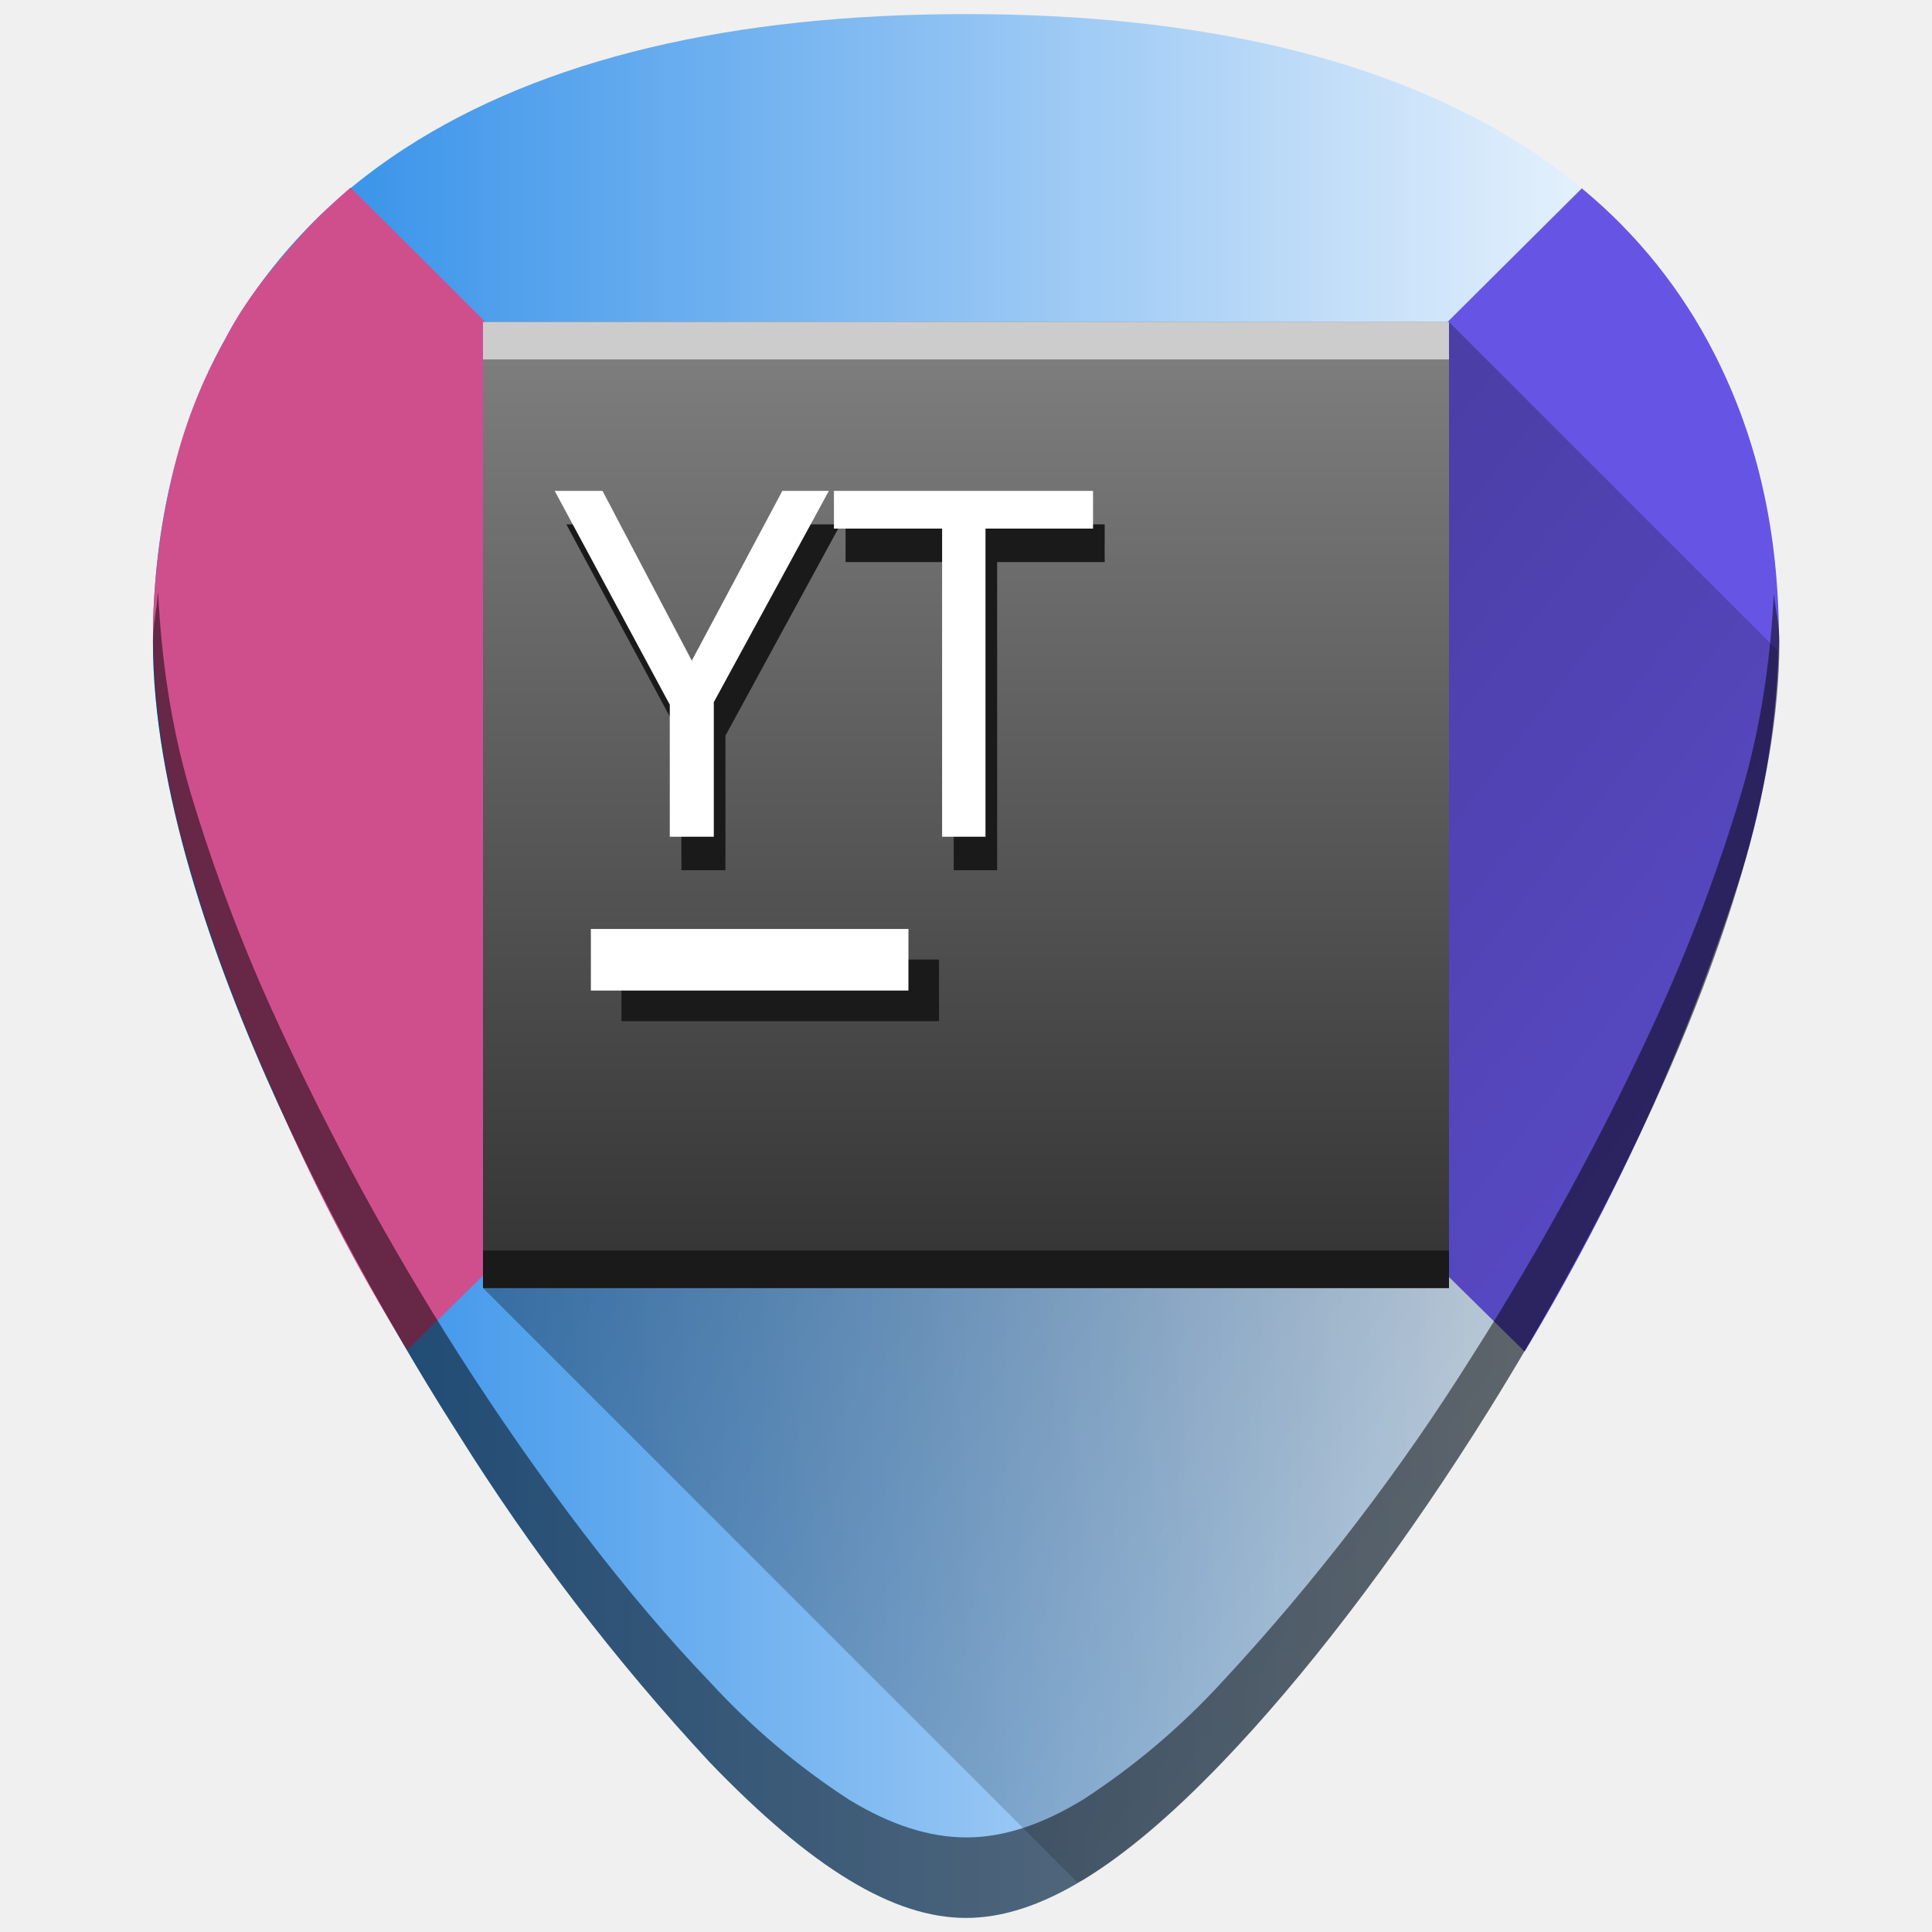
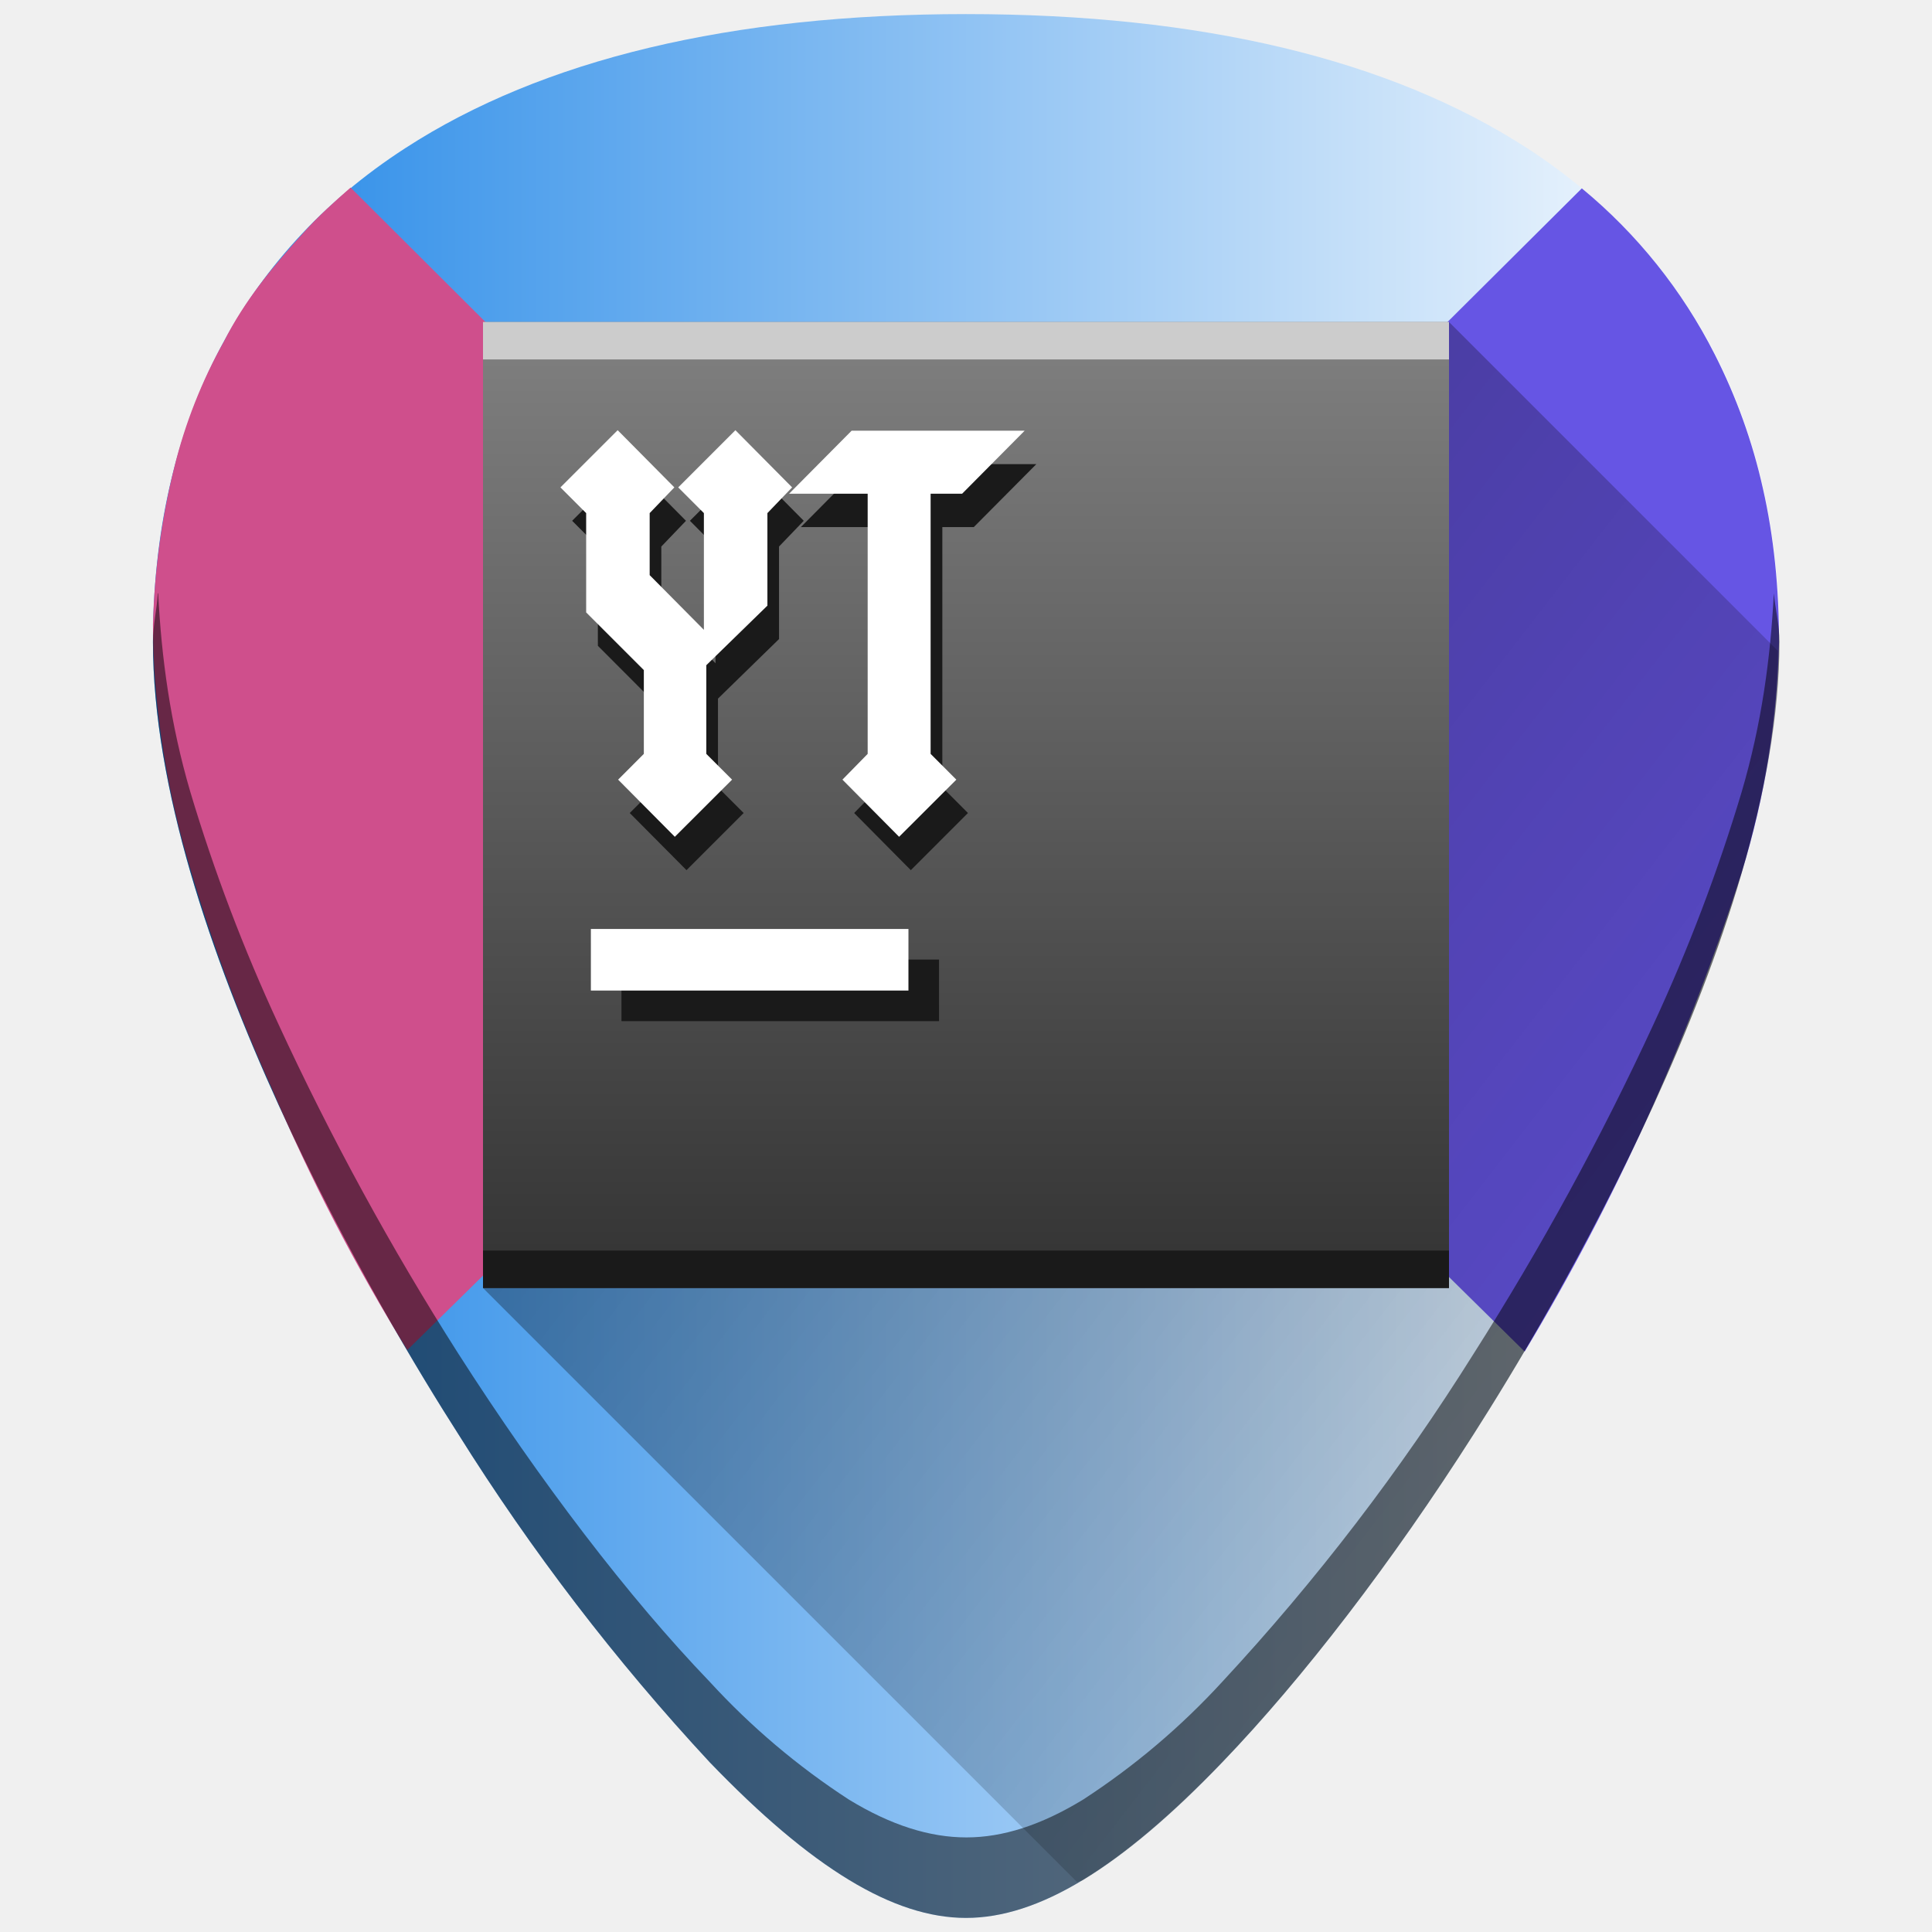
<svg xmlns="http://www.w3.org/2000/svg" xmlns:xlink="http://www.w3.org/1999/xlink" width="48" height="48" version="1">
  <defs>
    <linearGradient id="c">
      <stop offset="0" stop-color="#2086e7" />
      <stop offset="1" stop-color="#fff" />
    </linearGradient>
    <linearGradient xlink:href="#a" id="e" gradientUnits="userSpaceOnUse" x1="2.76" y1="4.02" x2="53.62" y2="43.36" />
    <linearGradient id="a">
      <stop offset="0" stop-color="#040000" />
      <stop offset="1" stop-opacity="0" />
    </linearGradient>
    <linearGradient xlink:href="#b" id="f" x1="12" y1="8" x2="12" y2="32" gradientUnits="userSpaceOnUse" gradientTransform="matrix(1 0 0 -1 0 40)" />
    <linearGradient id="b">
      <stop offset="0" stop-color="#333" />
      <stop offset="1" stop-color="gray" />
    </linearGradient>
    <linearGradient xlink:href="#c" id="d" x1="3.8" y1="24" x2="44.21" y2="24" gradientUnits="userSpaceOnUse" />
  </defs>
  <path d="M24 .35c-5.83 0-10.52 1.12-13.93 3.33-4.1 2.65-6.27 6.9-6.27 12.27 0 7.23 5.8 16.89 7.58 19.67a54.47 54.47 0 0 0 6.25 8.16c2.54 2.64 4.57 3.87 6.37 3.87 1.8 0 3.83-1.23 6.37-3.87 2-2.08 4.22-4.97 6.25-8.16 1.78-2.78 7.59-12.44 7.59-19.67 0-5.37-2.17-9.61-6.27-12.27C34.52 1.47 29.84.35 24 .35z" fill="url(#d)" />
  <path d="M8.71 4.66c-.4.35-.8.71-1.15 1.1-.78.86-1.48 1.7-2 2.73a12.5 12.5 0 0 0-1.23 3.12 18.2 18.2 0 0 0-.53 3.9c0 1.8.28 3.84.85 5.8a42 42 0 0 0 2.1 5.72 47.66 47.66 0 0 0 3.37 6.51L24 19.9z" fill="#cf4f8c" />
  <path d="M37.88 33.58a56.18 56.18 0 0 0 5.39-11.9 21 21 0 0 0 .93-5.73c0-1.34-.13-2.62-.4-3.81a14.09 14.09 0 0 0-1.2-3.34 12.9 12.9 0 0 0-3.3-4.12L24 19.9z" fill="#6655e4" />
  <path d="M3.92 14.74c-.02.4-.12.78-.12 1.2 0 7.24 5.8 16.9 7.58 19.68a54.47 54.47 0 0 0 6.25 8.16c2.54 2.64 4.57 3.87 6.37 3.87 1.8 0 3.83-1.23 6.37-3.87 2-2.08 4.22-4.97 6.25-8.16 1.78-2.78 7.59-12.44 7.59-19.67 0-.43-.1-.8-.14-1.21-.08 1.59-.3 3.24-.8 4.94a43.17 43.17 0 0 1-2.19 5.77 69.67 69.67 0 0 1-4.46 8.17 54.47 54.47 0 0 1-6.25 8.16 18 18 0 0 1-3.46 2.93c-1.05.64-2 .94-2.9.94-.91 0-1.87-.3-2.92-.94a18 18 0 0 1-3.46-2.93c-2-2.08-4.21-4.97-6.25-8.16a69.4 69.4 0 0 1-4.46-8.17 43.04 43.04 0 0 1-2.19-5.77c-.5-1.7-.72-3.35-.8-4.94z" opacity=".5" />
  <path d="M26.76 46.76c.05-.03.1-.02.15-.05 1.05-.64 2.2-1.6 3.46-2.93 2-2.08 4.22-4.97 6.25-8.16a69.4 69.4 0 0 0 4.46-8.17c.84-1.83 1.62-3.8 2.19-5.77.55-1.89.87-3.76.9-5.51L36 8 12 32z" opacity=".5" fill="url(#e)" />
  <path d="M12 32V8h24v24z" fill="url(#f)" />
  <rect width="7.89" height="1.53" x="15.44" y="23.84" rx="0" ry="0" fill="#1a1a1a" />
  <rect width="7.89" height="1.53" x="14.68" y="23.08" rx="0" ry="0" fill="#fff" />
  <path d="M12 8h24v.93H12z" fill="#ccc" />
  <path d="M12 31.07h24V32H12z" fill="#1a1a1a" />
-   <text style="line-height:1.25;-inkscape-font-specification:squealer" x="14.07" y="21.62" font-weight="400" font-size="12.04" letter-spacing="0" word-spacing="0" font-family="squealer" fill="#1a1a1a" stroke-width=".9">
-     <tspan x="14.07" y="21.62">YT</tspan>
-   </text>
-   <text style="line-height:1.25;-inkscape-font-specification:squealer" x="13.78" y="20.79" font-weight="400" font-size="12.04" letter-spacing="0" word-spacing="0" font-family="squealer" fill="#fff" stroke-width=".9">
-     <tspan x="13.78" y="20.79">YT</tspan>
-   </text>
+   <path style="line-height:1.25;-inkscape-font-specification:squealer" d="M15.635 11.518l-1.42 1.421.639.64v2.466l1.431 1.434v2.082l-.639.638 1.41 1.42 1.42-1.42-.638-.638v-2.204l1.517-1.48v-2.299l.614-.639-1.408-1.421-1.42 1.421.636.64v2.9l-1.347-1.36v-1.54l.613-.64-1.408-1.421zm5.814.013l-1.553 1.565h1.95v6.465l-.625.638 1.408 1.42 1.42-1.42-.637-.638v-6.465h.781l1.555-1.565h-4.299z" fill="#1a1a1a" />
+   <path style="line-height:1.25;-inkscape-font-specification:squealer" d="M15.346 10.688l-1.422 1.421.639.639v2.467l1.433 1.433v2.082l-.639.64 1.409 1.42 1.422-1.42-.64-.64v-2.203l1.518-1.48v-2.299l.614-.639-1.409-1.421-1.421 1.421.638.639v2.9l-1.347-1.359v-1.541l.613-.639zm5.812.013l-1.553 1.565h1.952v6.464l-.627.64 1.408 1.42 1.422-1.42-.639-.64v-6.464h.783l1.553-1.565z" font-weight="400" font-size="12.04" font-family="squealer" letter-spacing="0" word-spacing="0" fill="#fff" />
</svg>
